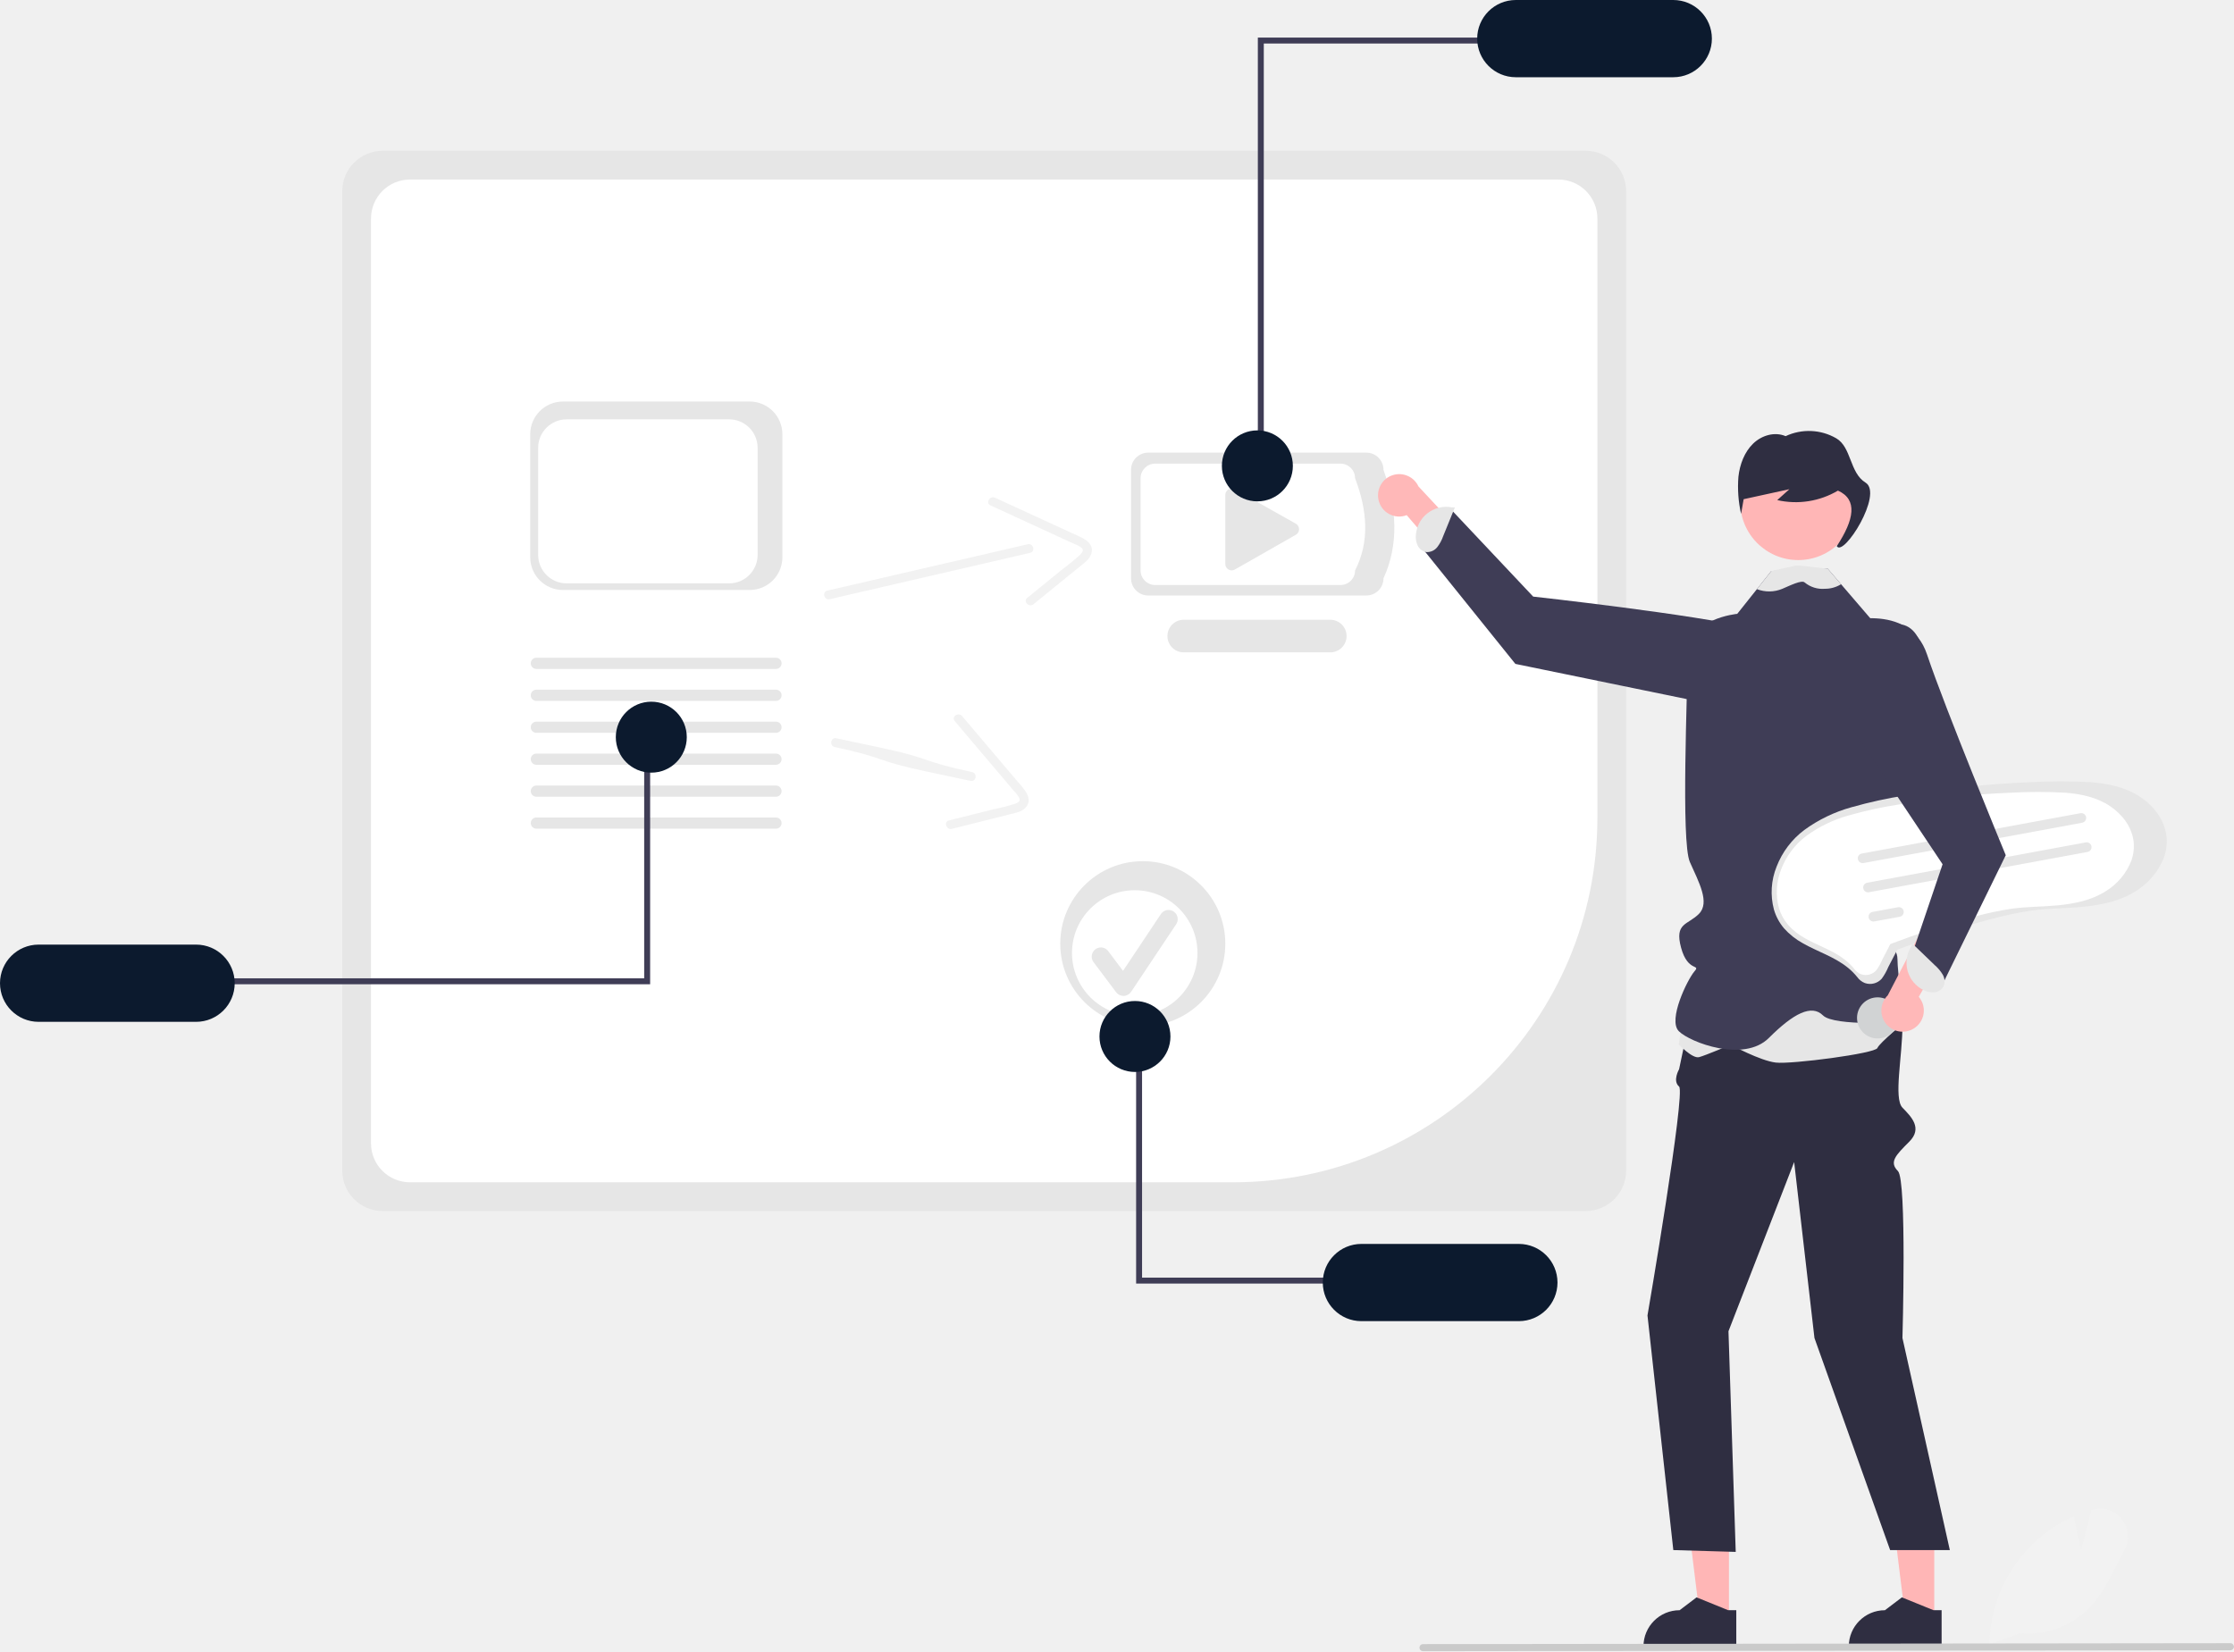
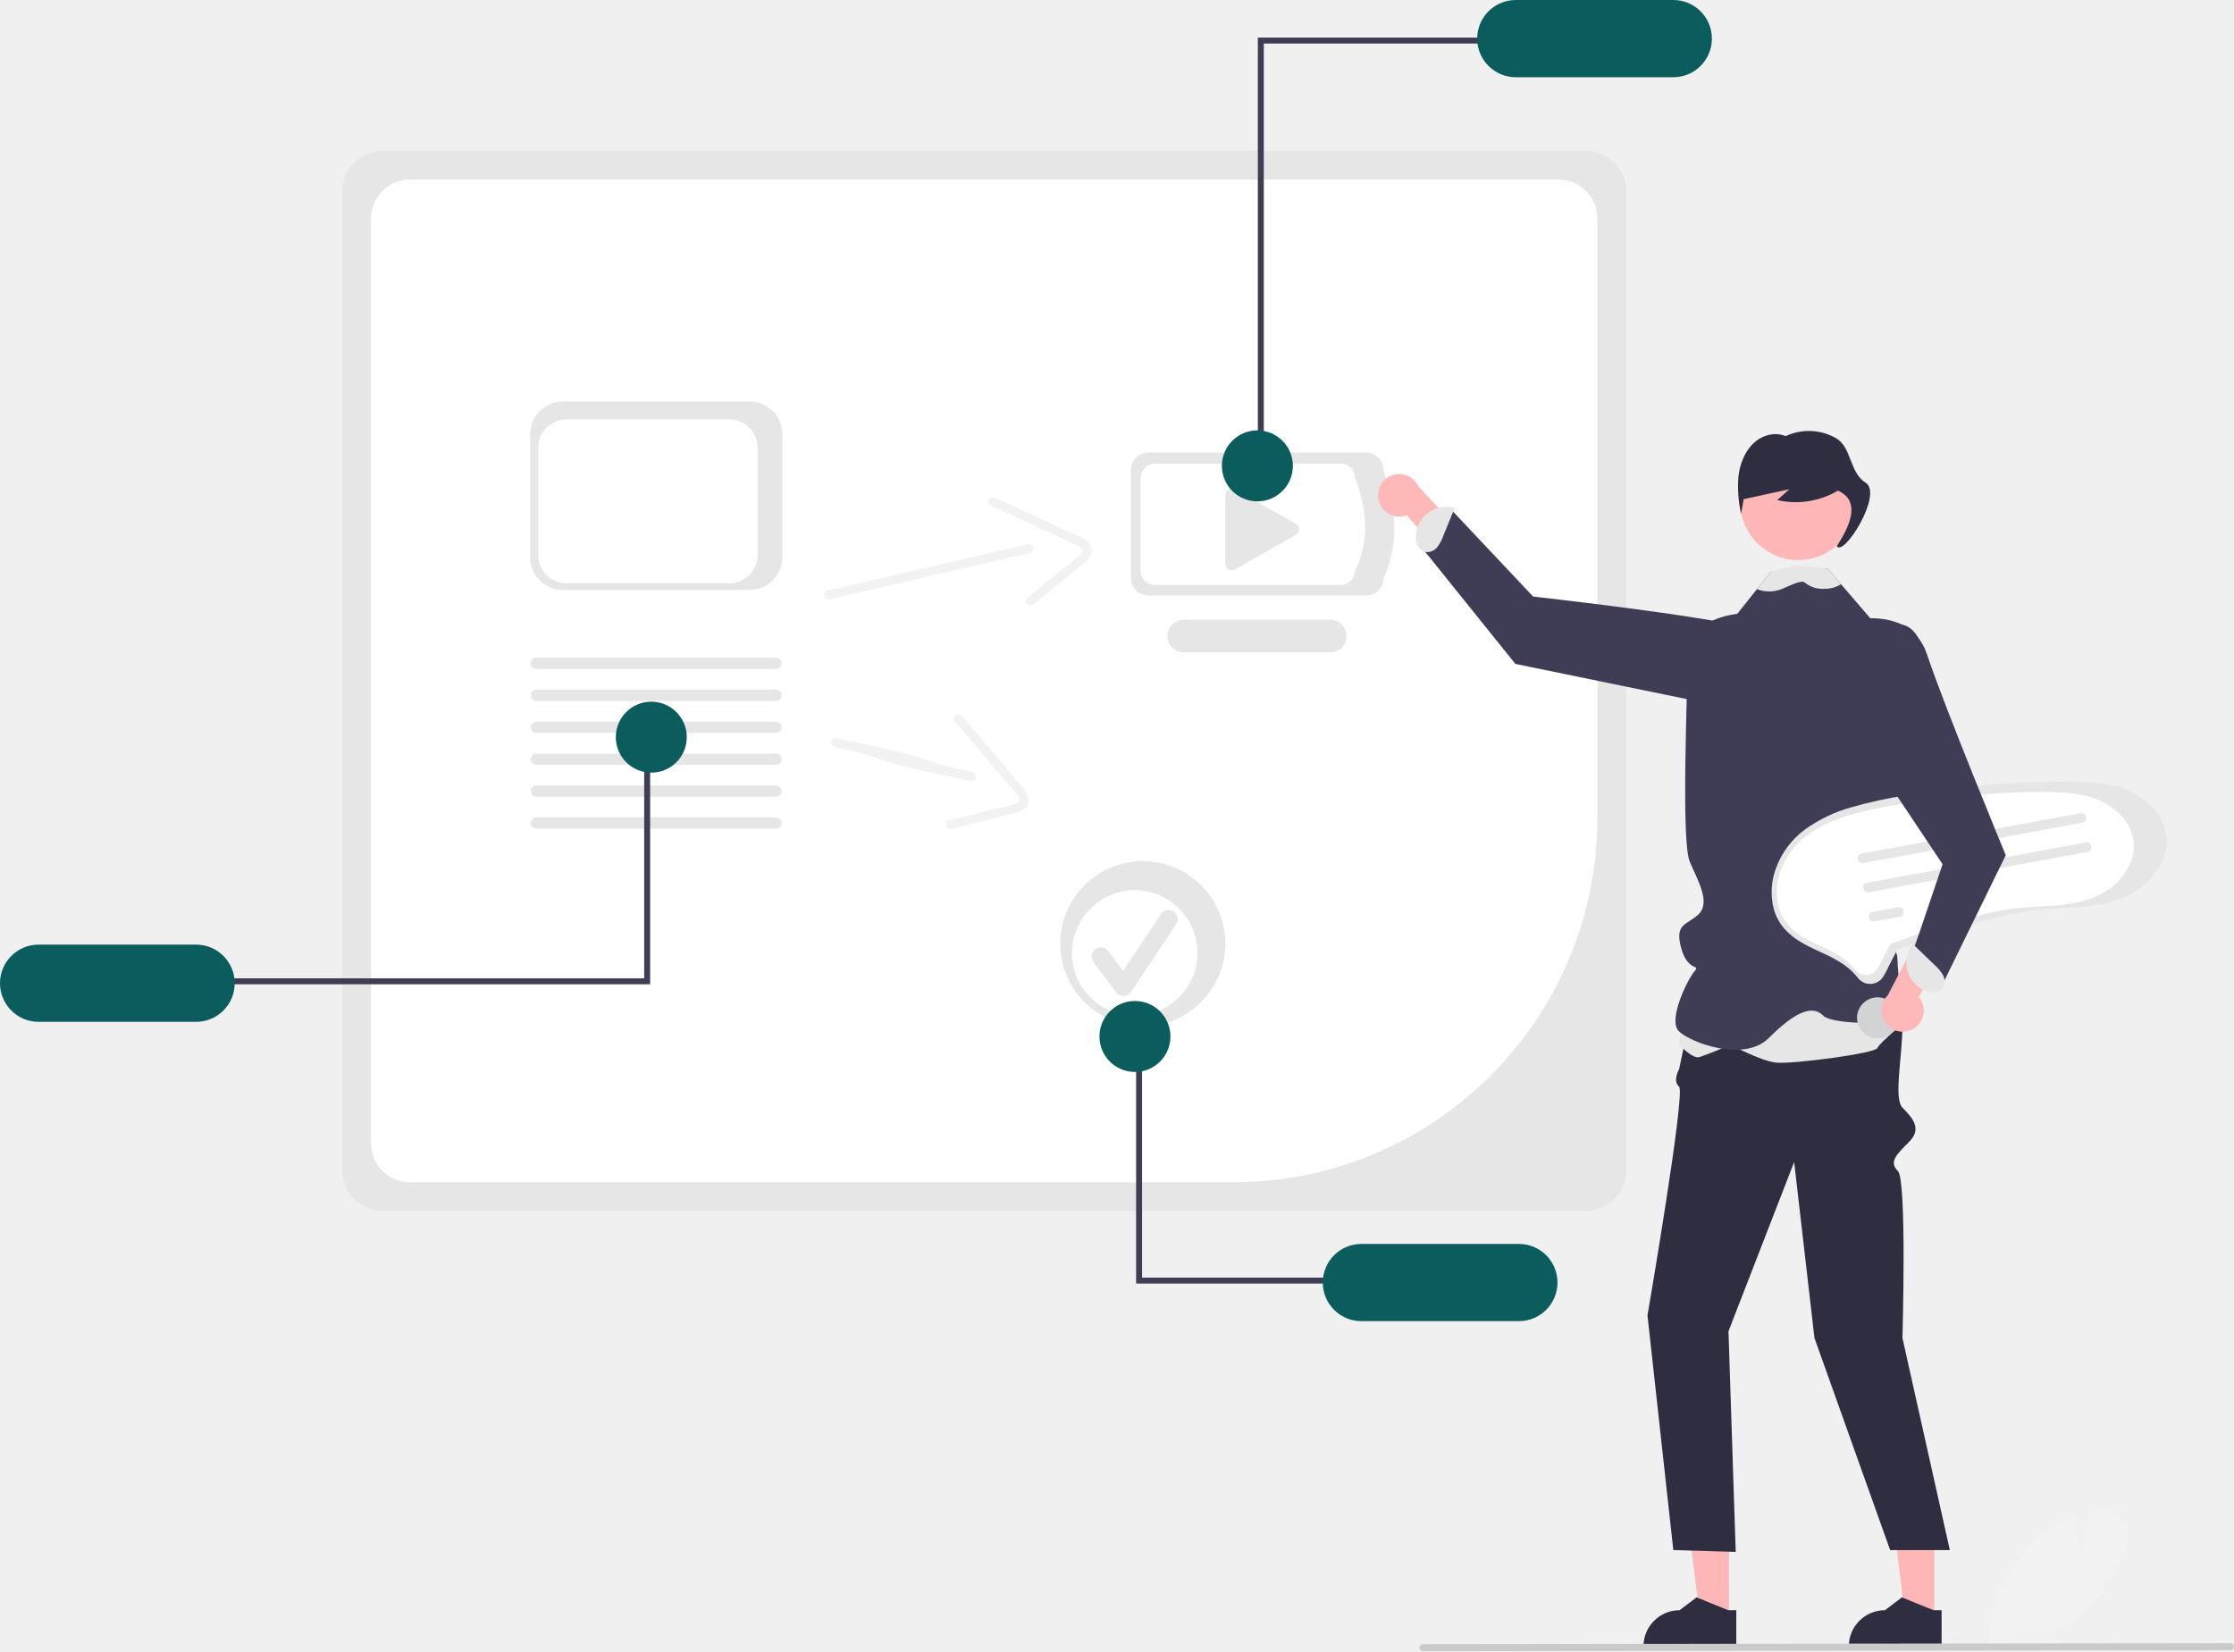
<svg xmlns="http://www.w3.org/2000/svg" width="751.951" height="555.868" viewBox="0 0 751.951 555.868" role="img" artist="Katerina Limpitsouni" source="https://undraw.co/">
  <path d="M757.765,579.763H352.83a13.625,13.625,0,0,1-13.609-13.609V236.431a13.625,13.625,0,0,1,13.609-13.609H757.765a13.625,13.625,0,0,1,13.609,13.609V566.154A13.625,13.625,0,0,1,757.765,579.763Z" transform="translate(-224.0247 -172.0659)" fill="#e6e6e6" />
  <path d="M362.011,232.509a13.124,13.124,0,0,0-13.109,13.109V556.975a13.124,13.124,0,0,0,13.109,13.108H639.174a122.66,122.66,0,0,0,122.521-122.521V245.618a13.124,13.124,0,0,0-13.109-13.109Z" transform="translate(-224.0247 -172.0659)" fill="#fff" />
  <path d="M683.925,372.54H610.5a5.782,5.782,0,0,1-5.776-5.776V330.219a5.782,5.782,0,0,1,5.776-5.776h73.424a5.782,5.782,0,0,1,5.776,5.776c4.543,12.932,5.189,25.221,0,36.545A5.782,5.782,0,0,1,683.925,372.54Z" transform="translate(-224.0247 -172.0659)" fill="#e6e6e6" />
  <path d="M675.226,369.008H612.845a4.913,4.913,0,0,1-4.907-4.907V333.052a4.913,4.913,0,0,1,4.907-4.907h62.382a4.913,4.913,0,0,1,4.907,4.907c4.21,11.058,4.887,21.521,0,31.049A4.913,4.913,0,0,1,675.226,369.008Z" transform="translate(-224.0247 -172.0659)" fill="#fff" />
  <path d="M671.862,391.683H622.4a5.488,5.488,0,0,1-.02-10.975h49.482a5.488,5.488,0,0,1,0,10.975Z" transform="translate(-224.0247 -172.0659)" fill="#e6e6e6" />
  <path d="M638.606,336.528a2.153,2.153,0,0,0-2.146,2.149v23.261a2.145,2.145,0,0,0,3.208,1.864l20.531-11.707a2.144,2.144,0,0,0-.01-3.733l-20.53-11.555A2.142,2.142,0,0,0,638.606,336.528Z" transform="translate(-224.0247 -172.0659)" fill="#e6e6e6" />
  <path d="M938.139,683.43a9.168,9.168,0,0,0-9.789-3.129l-.384.114-3.447,13.459c-.516-2.006-1.622-6.534-2.318-10.966l-.06-.366-.342.15a46.75,46.75,0,0,0-10.084,6.078A48.361,48.361,0,0,0,893.631,725.188l-.006.258-.006.162.456-.162,9.795-3.501a29.241,29.241,0,0,0,23.578-8.792c3.958-4.174,6.672-9.543,9.297-14.738.769-1.513,1.555-3.075,2.36-4.576A9.319,9.319,0,0,0,938.139,683.43Z" transform="translate(-224.0247 -172.0659)" fill="#f2f2f2" />
  <path d="M687.995,340.212a7.098,7.098,0,0,0,9.517,5.28l29.275,34.056,3.706-12.572-29.023-31.157a7.136,7.136,0,0,0-13.474,4.393Z" transform="translate(-224.0247 -172.0659)" fill="#ffb8b8" />
  <polygon points="581.955 545.239 572.267 545.239 567.658 507.87 581.957 507.87 581.955 545.239" fill="#ffb6b6" />
  <path d="M805.721,714.141l-10.344-4.207-.296-.122-5.711,4.329a12.161,12.161,0,0,0-12.159,12.159v.395h31.237V714.141Z" transform="translate(-224.0247 -172.0659)" fill="#2f2e41" />
  <polygon points="651.067 545.239 641.379 545.239 636.77 507.87 651.069 507.87 651.067 545.239" fill="#ffb6b6" />
  <path d="M874.833,714.141l-10.344-4.207-.296-.122-5.711,4.329a12.161,12.161,0,0,0-12.159,12.159v.395h31.237V714.141Z" transform="translate(-224.0247 -172.0659)" fill="#2f2e41" />
  <path d="M852.226,494.155s12.152,12.642,12.152,23.029-3.038,24.65,0,27.772,6.835,6.919,2.278,11.476-6.835,6.835-3.797,9.873,1.519,56.201,1.519,56.201L880.327,693.897H860.234l-25.475-71.391-6.835-59.239-22.105,56.96,2.441,74.282-21.006-.613-8.695-78.985s12.911-75.134,10.633-77.06,0-5.813,0-5.813l6.076-28.77Z" transform="translate(-224.0247 -172.0659)" fill="#2f2e41" />
  <path d="M828.435,404.522s4.132-16.282-14.904-20.95-73.449-10.665-73.449-10.665l-27.499-29.18-9.318,13.532,30.827,38.308,73.043,15.003Z" transform="translate(-224.0247 -172.0659)" fill="#3f3d56" />
  <path d="M707.794,356.262a12.889,12.889,0,0,0,1.979-3.665l3.944-9.69-1.024-.043a10.23,10.23,0,0,0-12.095,9.316,6.661,6.661,0,0,0,.644,3.621,3.947,3.947,0,0,0,2.891,2.12A4.364,4.364,0,0,0,707.794,356.262Z" transform="translate(-224.0247 -172.0659)" fill="#e6e6e6" />
  <path d="M791.388,507.149l-2.278,16.516s4.557,4.894,6.835,4.282,10.633-4.173,10.633-4.173,9.873,5.396,15.189,6.008,33.417-3.059,34.176-4.894,9.587-9.019,9.587-9.019l-3.511-20.955Z" transform="translate(-224.0247 -172.0659)" fill="#e6e6e6" />
  <path d="M865.383,449.369s-1.929,15.926-.41,17.392c1.519,1.458-1.519,10.686-4.557,16.762s2.278,6.835,2.278,11.392,2.278,21.265,2.278,21.265-23.544,1.519-27.341-2.278-9.873-.759-18.227,7.595-26.498,1.519-30.295-2.278,2.954-17.468,5.233-20.118-2.195.418-4.473-7.982,2.195-7.595,5.992-11.392,0-10.633-3.038-17.468-.759-57.72-.759-69.871,16.708-13.671,16.708-13.671l6.615-8.316,4.861-6.114,9.524-.38.251-.008,9.212-.372,4.473,5.21,9.873,11.498,11.392,2.278c9.114,3.038,6.835,22.025,6.835,22.025Z" transform="translate(-224.0247 -172.0659)" fill="#3f3d56" />
  <circle cx="605.277" cy="169.023" r="19.522" fill="#ffb6b6" />
  <path d="M851.938,334.521c-5.37-3.293-4.682-11.903-9.855-14.91a18.424,18.424,0,0,0-17.032-.715c-3.644-1.559-8.01-.315-10.925,2.5s-4.493,6.968-4.959,11.145a41.705,41.705,0,0,0,.894,12.526q.434-2.475.869-4.949l15.39-3.364q-2.044,1.836-4.087,3.672a27.956,27.956,0,0,0,20.437-3.196c6.7,3.004,5.486,9.749-.396,18.701C844.551,359.729,858.056,338.274,851.938,334.521Z" transform="translate(-224.0247 -172.0659)" fill="#2f2e41" />
  <path d="M843.708,368.736a1.542,1.542,0,0,1-.137.099,10.227,10.227,0,0,1-5.324,1.443,9.414,9.414,0,0,1-6.782-2.127c-.995-.942-4.952,1.048-7.549,2.149a11.46,11.46,0,0,1-8.529.099l4.861-6.114,8.011-1.776h2l8.976,1.017Z" transform="translate(-224.0247 -172.0659)" fill="#e6e6e6" />
  <path d="M974.791,727.627l-271.75.307a1.191,1.191,0,1,1-.012-2.381h.012l271.75-.307a1.191,1.191,0,0,1,0,2.381Z" transform="translate(-224.0247 -172.0659)" fill="#cacaca" />
  <polygon points="425.383 155.694 423.383 155.694 423.383 12.651 502.04 12.651 502.04 14.651 425.383 14.651 425.383 155.694" fill="#3f3d56" />
-   <path d="M787.237,172.066h-53a13,13,0,1,0,0,26h53a13,13,0,0,0,0-26Z" transform="translate(-224.0247 -172.0659)" fill="#0C1A2E" />
-   <circle cx="423.223" cy="156.834" r="11.946" fill="#0C1A2E" />
+   <path d="M787.237,172.066h-53a13,13,0,1,0,0,26h53a13,13,0,0,0,0-26Z" transform="translate(-224.0247 -172.0659)" fill="#0b5c5c" />
+   <circle cx="423.223" cy="156.834" r="11.946" fill="#0b5c5c" />
  <path d="M503.297,373.788,555.703,361.661l15.042-3.481c1.882-.435,1.1-3.332-.782-2.897l-52.406,12.127-15.043,3.481c-1.882.435-1.1,3.332.782,2.897Z" transform="translate(-224.0247 -172.0659)" fill="#f2f2f2" />
  <path d="M557.413,342.206l28.055,12.905a9.289,9.289,0,0,1,2.655,1.437c.774.758.211,1.488-.421,2.149a63.263,63.263,0,0,1-5.971,4.929l-11.952,9.717c-1.5,1.22.617,3.348,2.103,2.14l10.41-8.463,5.205-4.232c1.475-1.199,3.27-2.422,3.862-4.332,1.245-4.013-3.668-5.608-6.399-6.864l-12.217-5.62L558.94,339.623c-1.74-.8-3.281,1.776-1.528,2.583Z" transform="translate(-224.0247 -172.0659)" fill="#f2f2f2" />
  <path d="M944.566,440.449c-4.998-3.389-11.07-4.648-17.005-5.075a182.41,182.41,0,0,0-20.252.024q-10.51.416-20.977,1.521-10.452,1.106-20.817,2.899a153.828,153.828,0,0,0-18.331,4.012,49.195,49.195,0,0,0-15.852,7.655,28.072,28.072,0,0,0-9.315,12.325,22.891,22.891,0,0,0-.899,14.456,17.234,17.234,0,0,0,3.408,6.331,23.744,23.744,0,0,0,6.348,5.026c4.958,2.831,10.576,4.533,15.06,8.158a21.29,21.29,0,0,1,3.215,3.197,5.835,5.835,0,0,0,2.583,2.032,5.275,5.275,0,0,0,5.668-1.459,19.189,19.189,0,0,0,2.231-3.966l2.366-4.564a6.382,6.382,0,0,1,.591-1.141c.177-.211-.14.004-.079-.051.033-.031.102-.03.14-.054a3.427,3.427,0,0,1,.611-.234q3.282-1.251,6.594-2.425c8.149-2.904,16.397-5.581,24.774-7.75a119.875,119.875,0,0,1,13.096-2.74c5.716-.814,11.518-.72,17.26-1.276,6.182-.599,12.56-1.85,17.862-5.254a23.193,23.193,0,0,0,9.602-11.493,16.08,16.08,0,0,0,.801-7.116C952.56,448.052,949.01,443.462,944.566,440.449Z" transform="translate(-224.0247 -172.0659)" fill="#e6e6e6" />
  <path d="M934.337,443.503c-4.517-3.062-10.004-4.2-15.367-4.586a164.839,164.839,0,0,0-18.301.022q-9.497.376-18.956,1.374-9.445 1-18.811,2.62a139.01,139.01,0,0,0-16.565,3.626A44.456,44.456,0,0,0,832.011,453.476a25.368,25.368,0,0,0-8.418,11.138,20.686,20.686,0,0,0-.813,13.063,15.574,15.574,0,0,0,3.079,5.721,21.457,21.457,0,0,0,5.737,4.542c4.48,2.558,9.557,4.097,13.609,7.372a19.239,19.239,0,0,1,2.906,2.889,5.273,5.273,0,0,0,2.334,1.836,4.767,4.767,0,0,0,5.122-1.319,17.341,17.341,0,0,0,2.016-3.584l2.138-4.124a5.767,5.767,0,0,1,.534-1.031c.16-.191-.126.004-.072-.046.03-.028.092-.027.126-.049a3.097,3.097,0,0,1,.552-.212q2.966-1.131,5.959-2.191c7.364-2.625,14.817-5.044,22.388-7.003a108.324,108.324,0,0,1,11.835-2.476c5.165-.736,10.409-.65,15.597-1.153,5.586-.541,11.351-1.672,16.141-4.748a20.959,20.959,0,0,0,8.677-10.386,14.531,14.531,0,0,0,.724-6.43C941.561,450.373,938.352,446.226,934.337,443.503Z" transform="translate(-224.0247 -172.0659)" fill="#fff" />
  <path d="M924.877,449.033,851.276,462.607a1.628,1.628,0,1,1-.6-3.201l.01-.002,73.601-13.575a1.628,1.628,0,1,1,.591,3.203Z" transform="translate(-224.0247 -172.0659)" fill="#e6e6e6" />
  <path d="M926.69,458.862,853.089,472.437a1.628,1.628,0,1,1-.6-3.201l.01-.002,73.601-13.575a1.628,1.628,0,1,1,.591,3.203Z" transform="translate(-224.0247 -172.0659)" fill="#e6e6e6" />
  <path d="M863.479,480.684l-8.577,1.582a1.628,1.628,0,0,1-.591-3.203l8.577-1.582a1.628,1.628,0,0,1,.591,3.203Z" transform="translate(-224.0247 -172.0659)" fill="#e6e6e6" />
  <circle cx="856.01" cy="514.742" r="6.921" transform="translate(-303.1895 -8.26639) rotate(-10.45006)" fill="#d1d3d4" />
  <path d="M476.366,370.688H413.5a11.021,11.021,0,0,1-11.008-11.008V318.248a11.021,11.021,0,0,1,11.008-11.008h62.866A11.021,11.021,0,0,1,487.374,318.248v41.433A11.021,11.021,0,0,1,476.366,370.688Z" transform="translate(-224.0247 -172.0659)" fill="#e6e6e6" />
  <path d="M469.457,368.456H414.744a9.592,9.592,0,0,1-9.58-9.58V322.817a9.592,9.592,0,0,1,9.58-9.58h54.713a9.592,9.592,0,0,1,9.58,9.58V358.876A9.592,9.592,0,0,1,469.457,368.456Z" transform="translate(-224.0247 -172.0659)" fill="#fff" />
  <path d="M485.221,408.017H404.555a1.882,1.882,0,0,1,0-3.764h80.666a1.882,1.882,0,0,1,0,3.764Z" transform="translate(-224.0247 -172.0659)" fill="#e6e6e6" />
  <path d="M485.221,397.261H404.555a1.882,1.882,0,0,1,0-3.764h80.666a1.882,1.882,0,0,1,0,3.764Z" transform="translate(-224.0247 -172.0659)" fill="#e6e6e6" />
  <path d="M485.221,418.772H404.555a1.882,1.882,0,1,1,0-3.764h80.666a1.882,1.882,0,1,1,0,3.764Z" transform="translate(-224.0247 -172.0659)" fill="#e6e6e6" />
  <path d="M485.221,429.527H404.555a1.882,1.882,0,1,1,0-3.764h80.666a1.882,1.882,0,1,1,0,3.764Z" transform="translate(-224.0247 -172.0659)" fill="#e6e6e6" />
  <path d="M485.221,440.283H404.555a1.882,1.882,0,1,1,0-3.764h80.666a1.882,1.882,0,1,1,0,3.764Z" transform="translate(-224.0247 -172.0659)" fill="#e6e6e6" />
  <path d="M485.221,451.038H404.555a1.882,1.882,0,0,1,0-3.764h80.666a1.882,1.882,0,0,1,0,3.764Z" transform="translate(-224.0247 -172.0659)" fill="#e6e6e6" />
  <polygon points="216.83 254.306 218.83 254.306 218.83 331.349 74.173 331.349 74.173 329.349 216.83 329.349 216.83 254.306" fill="#3f3d56" />
-   <path d="M237.025,516.066h53a13,13,0,0,0,0-26h-53a13,13,0,0,0,0,26Z" transform="translate(-224.0247 -172.0659)" fill="#0C1A2E" />
-   <circle cx="219.223" cy="248.166" r="11.946" fill="#0C1A2E" />
+   <path d="M237.025,516.066h53a13,13,0,0,0,0-26h-53a13,13,0,0,0,0,26Z" transform="translate(-224.0247 -172.0659)" fill="#0b5c5c" />
+   <circle cx="219.223" cy="248.166" r="11.946" fill="#0b5c5c" />
  <path d="M504.992,423.551c17.539,3.728,13.077,4.455,30.616,8.183l15.103,3.21c1.889.402,2.406-2.554.516-2.956-17.539-3.728-13.077-4.455-30.616-8.183l-15.103-3.21c-1.889-.402-2.407,2.554-.516,2.956Z" transform="translate(-224.0247 -172.0659)" fill="#f2f2f2" />
  <path d="M545.388,414.829l19.961,23.563a9.288,9.288,0,0,1,1.798,2.425c.381,1.015-.439,1.437-1.291,1.769A63.258,63.258,0,0,1,558.36,444.525l-14.941,3.748c-1.876.471-.858,3.295,1,2.829l13.013-3.265,6.507-1.632c1.843-.462,3.987-.812,5.332-2.292,2.826-3.109-.951-6.633-2.894-8.927L557.685,424.726l-9.819-11.591c-1.238-1.461-3.724.222-2.477,1.694Z" transform="translate(-224.0247 -172.0659)" fill="#f2f2f2" />
  <circle cx="384.653" cy="317.695" r="27.78" fill="#e6e6e6" />
  <circle cx="381.945" cy="320.814" r="21.119" fill="#fff" />
  <path d="M602.18,507.338a3.089,3.089,0,0,1-2.472-1.236l-7.579-10.105a3.09,3.09,0,1,1,4.942-3.71l.002.003,4.958,6.611,12.735-19.102a3.09,3.09,0,1,1,5.142,3.428l-15.158,22.736a3.091,3.091,0,0,1-2.485,1.375C602.237,507.338,602.209,507.338,602.18,507.338Z" transform="translate(-224.0247 -172.0659)" fill="#e6e6e6" />
  <path d="M868.075,518.379a7.098,7.098,0,0,0,1.794-10.734l22.306-38.978-13.088.711L859.429,507.149a7.136,7.136,0,0,0,8.646,11.23Z" transform="translate(-224.0247 -172.0659)" fill="#ffb8b8" />
  <path d="M842.951,381.753s23.624-7.595,29.7,10.633,26.501,67.593,26.501,67.593l-21.944,44.809-9.873-10.633,10.552-31.138-30.379-45.568Z" transform="translate(-224.0247 -172.0659)" fill="#3f3d56" />
  <path d="M877.961,500.212a12.89,12.89,0,0,0-2.671-3.196l-7.538-7.255-.419.935a10.23,10.23,0,0,0,4.168,14.687,6.661,6.661,0,0,0,3.602.744,3.946,3.946,0,0,0,3.041-1.899A4.364,4.364,0,0,0,877.961,500.212Z" transform="translate(-224.0247 -172.0659)" fill="#e6e6e6" />
  <polygon points="384.412 355.068 382.412 355.068 382.412 432.111 450.069 432.111 450.069 430.111 384.412 430.111 384.412 355.068" fill="#3f3d56" />
-   <path d="M748.267,603.828a13.012,13.012,0,0,0-13-13h-53a13,13,0,0,0,0,26h53A13.012,13.012,0,0,0,748.267,603.828Z" transform="translate(-224.0247 -172.0659)" fill="#0C1A2E" />
-   <circle cx="382.019" cy="348.928" r="11.946" fill="#0C1A2E" />
+   <path d="M748.267,603.828a13.012,13.012,0,0,0-13-13h-53a13,13,0,0,0,0,26h53A13.012,13.012,0,0,0,748.267,603.828Z" transform="translate(-224.0247 -172.0659)" fill="#0b5c5c" />
+   <circle cx="382.019" cy="348.928" r="11.946" fill="#0b5c5c" />
</svg>
